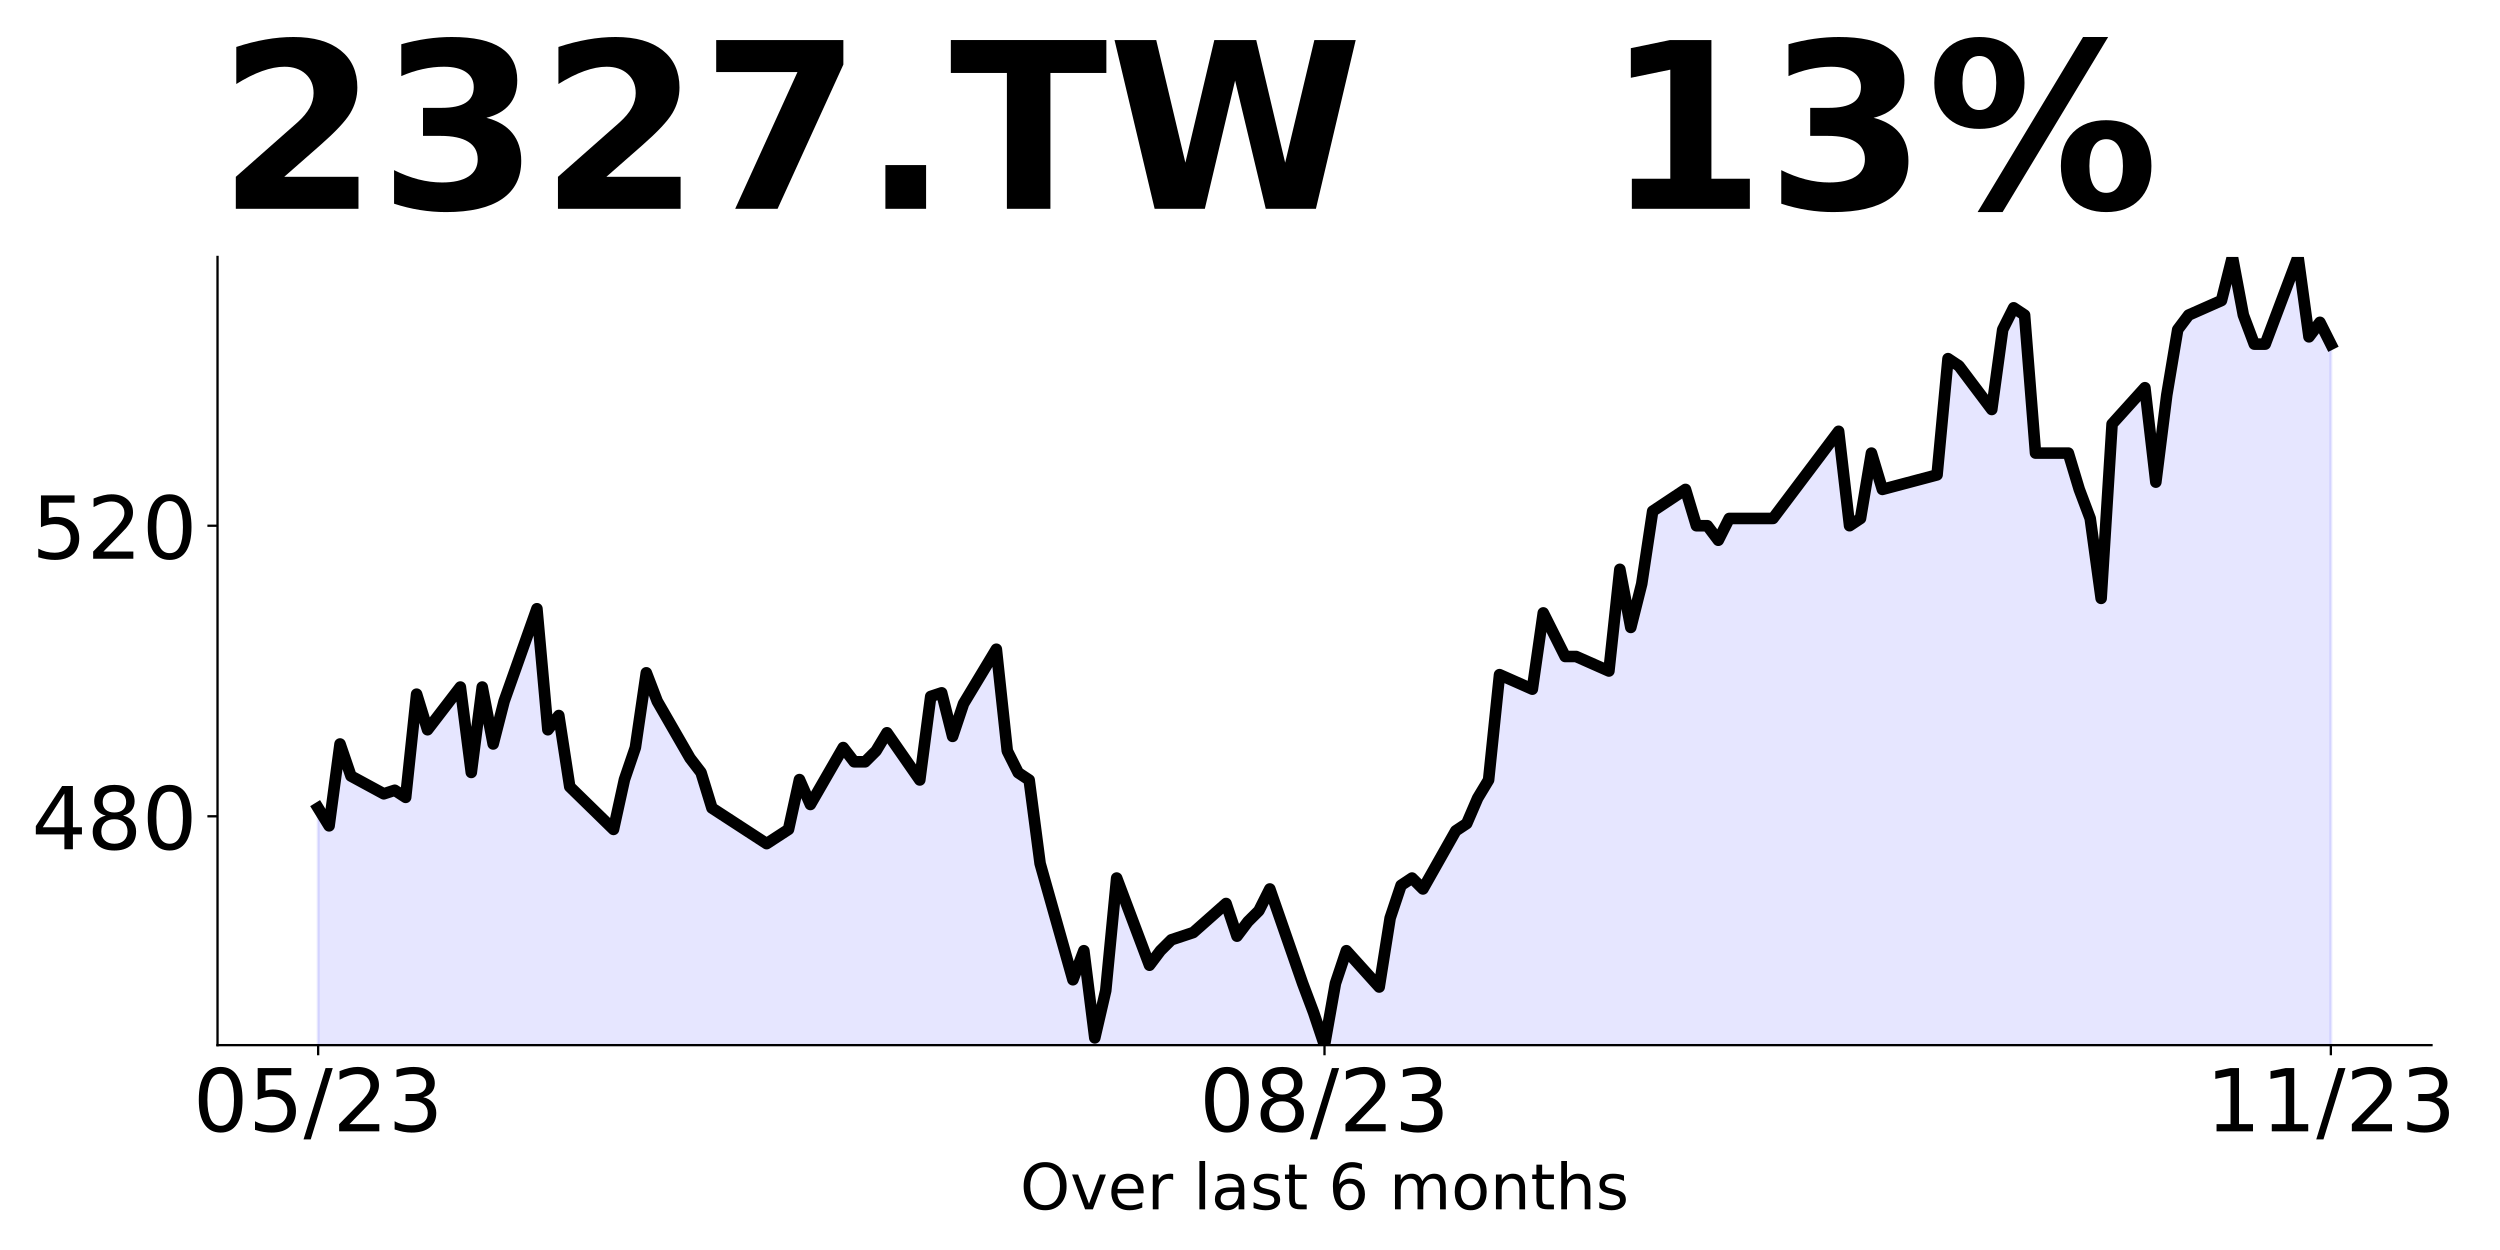
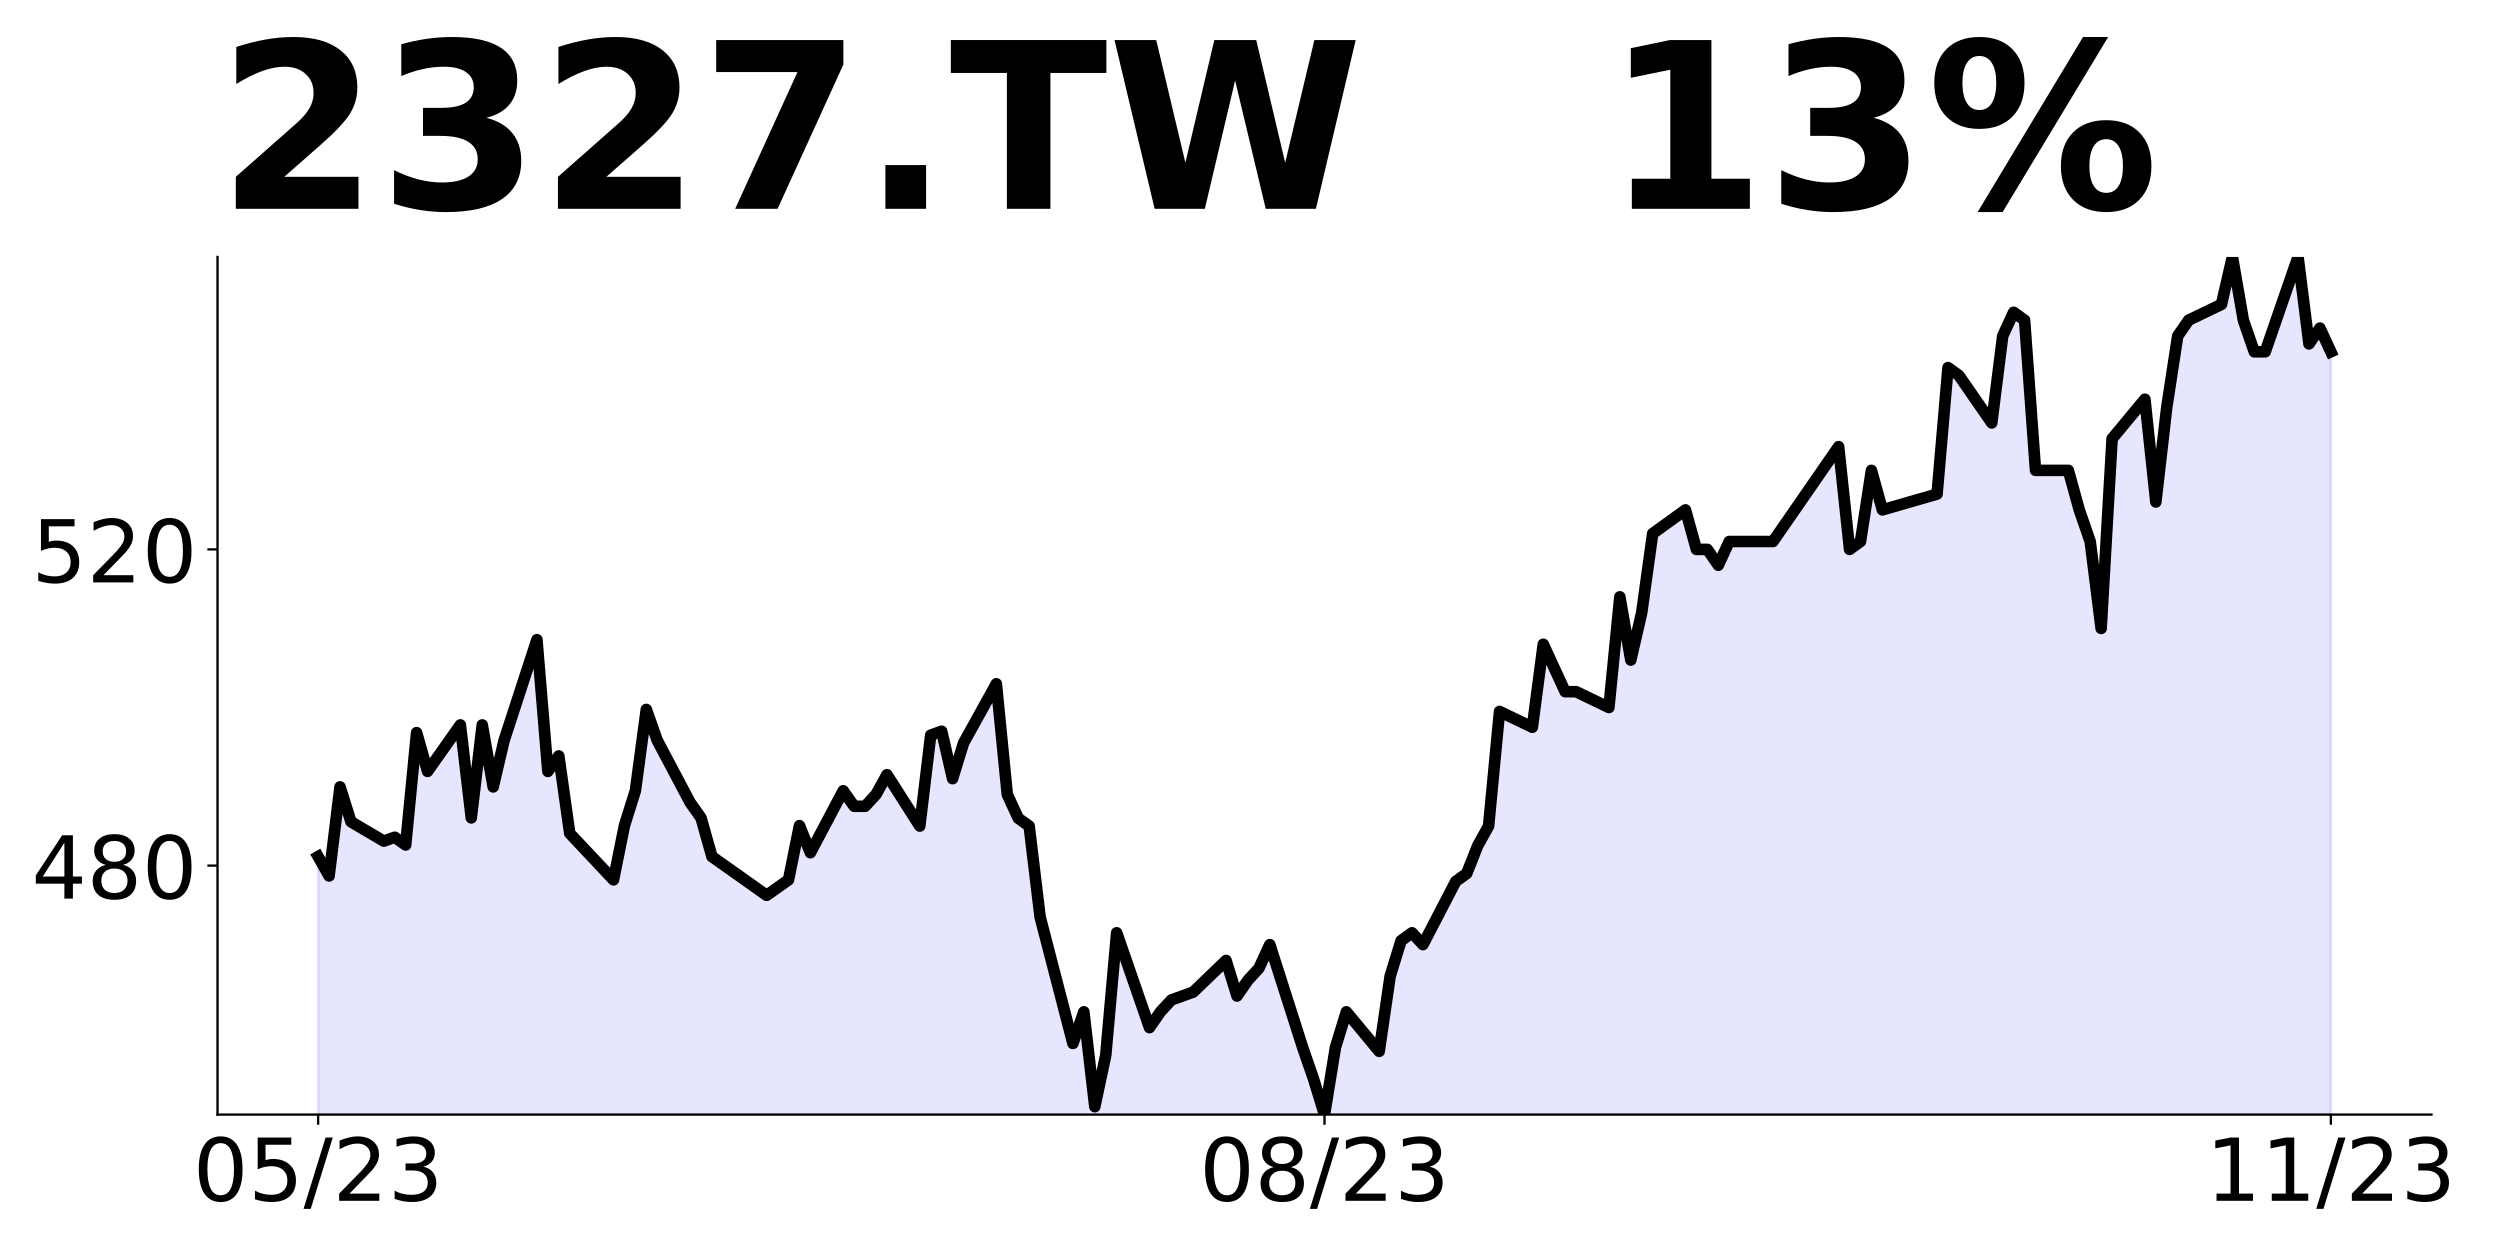
<svg xmlns="http://www.w3.org/2000/svg" xmlns:xlink="http://www.w3.org/1999/xlink" height="432pt" version="1.1" viewBox="0 0 864 432" width="864pt">
  <defs>
    <style type="text/css">
*{stroke-linecap:butt;stroke-linejoin:round;}
  </style>
  </defs>
  <g id="figure_1">
    <g id="patch_1">
      <path d="M 0 432  L 864 432  L 864 0  L 0 0  z " style="fill:none;" />
    </g>
    <g id="axes_1">
      <g id="patch_2">
-         <path d="M 75.175 361.2  L 840.324 361.2  L 840.324 88.8  L 75.175 88.8  z " style="fill:none;" />
+         <path d="M 75.175 385.2  L 840.324 385.2  L 840.324 88.8  L 75.175 88.8  z " style="fill:none;" />
      </g>
      <g id="PolyCollection_1">
-         <path clip-path="url(#p863a252e63)" d="M 109.954 1487.204  L 109.954 279.262  L 113.735 285.413  L 117.515 257.121  L 121.296 268.192  L 132.637 274.342  L 136.417 273.112  L 140.198 275.572  L 143.978 239.9  L 147.758 252.2  L 159.099 237.439  L 162.88 266.961  L 166.66 237.439  L 170.441 257.121  L 174.221 242.36  L 185.562 210.378  L 189.342 252.2  L 193.123 247.28  L 196.903 271.882  L 200.684 275.572  L 212.025 286.643  L 215.805 269.422  L 219.586 258.351  L 223.366 232.519  L 227.146 242.36  L 238.487 262.041  L 242.268 266.961  L 246.048 279.262  L 264.95 291.563  L 268.73 289.103  L 272.511 286.643  L 276.291 269.422  L 280.072 278.032  L 291.413 258.351  L 295.193 263.271  L 298.973 263.287  L 302.754 259.521  L 306.534 253.244  L 317.875 269.563  L 321.656 240.691  L 325.436 239.436  L 329.217 254.5  L 332.997 243.202  L 344.338 224.372  L 348.118 259.521  L 351.899 267.053  L 355.679 269.563  L 359.46 298.435  L 370.801 338.605  L 374.581 328.562  L 378.361 358.689  L 382.142 342.371  L 385.922 303.456  L 397.263 333.583  L 401.044 328.562  L 404.824 324.796  L 412.385 322.286  L 423.726 312.243  L 427.506 323.541  L 431.287 318.52  L 435.067 314.754  L 438.848 307.222  L 450.189 339.86  L 453.969 349.902  L 457.749 361.2  L 461.53 339.86  L 465.31 328.562  L 476.651 341.115  L 480.432 317.265  L 484.212 305.967  L 487.992 303.456  L 491.773 307.222  L 503.114 287.137  L 506.894 284.627  L 510.675 275.84  L 514.455 269.563  L 518.236 233.159  L 529.577 238.181  L 533.357 211.819  L 537.137 219.351  L 540.918 226.883  L 544.698 226.883  L 556.039 231.904  L 559.82 196.756  L 563.6 216.841  L 567.38 201.777  L 571.161 176.671  L 582.502 169.139  L 586.282 181.692  L 590.063 181.692  L 593.843 186.713  L 597.623 179.182  L 608.965 179.182  L 612.745 179.182  L 616.525 174.16  L 620.306 169.139  L 635.427 149.054  L 639.208 181.692  L 642.988 179.182  L 646.768 156.586  L 650.549 169.139  L 669.451 164.118  L 673.231 123.948  L 677.011 126.459  L 688.353 141.523  L 692.133 113.906  L 695.913 106.374  L 699.694 108.885  L 703.474 156.586  L 714.815 156.586  L 718.596 169.139  L 722.376 179.182  L 726.156 206.798  L 729.937 146.544  L 741.278 133.991  L 745.058 166.629  L 748.839 136.501  L 752.619 113.906  L 756.399 108.885  L 767.741 103.864  L 771.521 88.8  L 775.301 108.885  L 779.082 118.927  L 782.862 118.927  L 794.203 88.8  L 797.984 116.417  L 801.764 111.395  L 805.544 118.927  L 805.544 1487.204  L 805.544 1487.204  L 801.764 1487.204  L 797.984 1487.204  L 794.203 1487.204  L 782.862 1487.204  L 779.082 1487.204  L 775.301 1487.204  L 771.521 1487.204  L 767.741 1487.204  L 756.399 1487.204  L 752.619 1487.204  L 748.839 1487.204  L 745.058 1487.204  L 741.278 1487.204  L 729.937 1487.204  L 726.156 1487.204  L 722.376 1487.204  L 718.596 1487.204  L 714.815 1487.204  L 703.474 1487.204  L 699.694 1487.204  L 695.913 1487.204  L 692.133 1487.204  L 688.353 1487.204  L 677.011 1487.204  L 673.231 1487.204  L 669.451 1487.204  L 650.549 1487.204  L 646.768 1487.204  L 642.988 1487.204  L 639.208 1487.204  L 635.427 1487.204  L 620.306 1487.204  L 616.525 1487.204  L 612.745 1487.204  L 608.965 1487.204  L 597.623 1487.204  L 593.843 1487.204  L 590.063 1487.204  L 586.282 1487.204  L 582.502 1487.204  L 571.161 1487.204  L 567.38 1487.204  L 563.6 1487.204  L 559.82 1487.204  L 556.039 1487.204  L 544.698 1487.204  L 540.918 1487.204  L 537.137 1487.204  L 533.357 1487.204  L 529.577 1487.204  L 518.236 1487.204  L 514.455 1487.204  L 510.675 1487.204  L 506.894 1487.204  L 503.114 1487.204  L 491.773 1487.204  L 487.992 1487.204  L 484.212 1487.204  L 480.432 1487.204  L 476.651 1487.204  L 465.31 1487.204  L 461.53 1487.204  L 457.749 1487.204  L 453.969 1487.204  L 450.189 1487.204  L 438.848 1487.204  L 435.067 1487.204  L 431.287 1487.204  L 427.506 1487.204  L 423.726 1487.204  L 412.385 1487.204  L 404.824 1487.204  L 401.044 1487.204  L 397.263 1487.204  L 385.922 1487.204  L 382.142 1487.204  L 378.361 1487.204  L 374.581 1487.204  L 370.801 1487.204  L 359.46 1487.204  L 355.679 1487.204  L 351.899 1487.204  L 348.118 1487.204  L 344.338 1487.204  L 332.997 1487.204  L 329.217 1487.204  L 325.436 1487.204  L 321.656 1487.204  L 317.875 1487.204  L 306.534 1487.204  L 302.754 1487.204  L 298.973 1487.204  L 295.193 1487.204  L 291.413 1487.204  L 280.072 1487.204  L 276.291 1487.204  L 272.511 1487.204  L 268.73 1487.204  L 264.95 1487.204  L 246.048 1487.204  L 242.268 1487.204  L 238.487 1487.204  L 227.146 1487.204  L 223.366 1487.204  L 219.586 1487.204  L 215.805 1487.204  L 212.025 1487.204  L 200.684 1487.204  L 196.903 1487.204  L 193.123 1487.204  L 189.342 1487.204  L 185.562 1487.204  L 174.221 1487.204  L 170.441 1487.204  L 166.66 1487.204  L 162.88 1487.204  L 159.099 1487.204  L 147.758 1487.204  L 143.978 1487.204  L 140.198 1487.204  L 136.417 1487.204  L 132.637 1487.204  L 121.296 1487.204  L 117.515 1487.204  L 113.735 1487.204  L 109.954 1487.204  z " style="fill:#0000ff;fill-opacity:0.1;stroke:#0000ff;stroke-opacity:0.1;" />
+         <path clip-path="url(#pbcc84e86e8)" d="M 109.954 1610.411  L 109.954 296.043  L 113.735 302.735  L 117.515 271.951  L 121.296 283.997  L 132.637 290.689  L 136.417 289.351  L 140.198 292.028  L 143.978 253.212  L 147.758 266.597  L 159.099 250.535  L 162.88 282.658  L 166.66 250.535  L 170.441 271.951  L 174.221 255.889  L 185.562 221.089  L 189.342 266.597  L 193.123 261.243  L 196.903 288.012  L 200.684 292.028  L 212.025 304.074  L 215.805 285.335  L 219.586 273.289  L 223.366 245.182  L 227.146 255.889  L 238.487 277.305  L 242.268 282.658  L 246.048 296.043  L 264.95 309.428  L 268.73 306.751  L 272.511 304.074  L 276.291 285.335  L 280.072 294.705  L 291.413 273.289  L 295.193 278.643  L 298.973 278.66  L 302.754 274.562  L 306.534 267.733  L 317.875 285.489  L 321.656 254.074  L 325.436 252.708  L 329.217 269.099  L 332.997 256.806  L 344.338 236.317  L 348.118 274.562  L 351.899 282.758  L 355.679 285.489  L 359.46 316.905  L 370.801 360.614  L 374.581 349.687  L 378.361 382.468  L 382.142 364.712  L 385.922 322.369  L 397.263 355.15  L 401.044 349.687  L 404.824 345.589  L 412.385 342.857  L 423.726 331.93  L 427.506 344.223  L 431.287 338.759  L 435.067 334.662  L 438.848 326.466  L 450.189 361.98  L 453.969 372.907  L 457.749 385.2  L 461.53 361.98  L 465.31 349.687  L 476.651 363.346  L 480.432 337.394  L 484.212 325.1  L 487.992 322.369  L 491.773 326.466  L 503.114 304.612  L 506.894 301.88  L 510.675 292.319  L 514.455 285.489  L 518.236 245.878  L 529.577 251.342  L 533.357 222.658  L 537.137 230.853  L 540.918 239.049  L 544.698 239.049  L 556.039 244.512  L 559.82 206.267  L 563.6 228.122  L 567.38 211.731  L 571.161 184.413  L 582.502 176.218  L 586.282 189.876  L 590.063 189.876  L 593.843 195.34  L 597.623 187.145  L 608.965 187.145  L 612.745 187.145  L 616.525 181.681  L 620.306 176.218  L 635.427 154.363  L 639.208 189.876  L 642.988 187.145  L 646.768 162.559  L 650.549 176.218  L 669.451 170.754  L 673.231 127.045  L 677.011 129.777  L 688.353 146.168  L 692.133 116.118  L 695.913 107.923  L 699.694 110.654  L 703.474 162.559  L 714.815 162.559  L 718.596 176.218  L 722.376 187.145  L 726.156 217.194  L 729.937 151.631  L 741.278 137.972  L 745.058 173.486  L 748.839 140.704  L 752.619 116.118  L 756.399 110.654  L 767.741 105.191  L 771.521 88.8  L 775.301 110.654  L 779.082 121.582  L 782.862 121.582  L 794.203 88.8  L 797.984 118.85  L 801.764 113.386  L 805.544 121.582  L 805.544 1610.411  L 805.544 1610.411  L 801.764 1610.411  L 797.984 1610.411  L 794.203 1610.411  L 782.862 1610.411  L 779.082 1610.411  L 775.301 1610.411  L 771.521 1610.411  L 767.741 1610.411  L 756.399 1610.411  L 752.619 1610.411  L 748.839 1610.411  L 745.058 1610.411  L 741.278 1610.411  L 729.937 1610.411  L 726.156 1610.411  L 722.376 1610.411  L 718.596 1610.411  L 714.815 1610.411  L 703.474 1610.411  L 699.694 1610.411  L 695.913 1610.411  L 692.133 1610.411  L 688.353 1610.411  L 677.011 1610.411  L 673.231 1610.411  L 669.451 1610.411  L 650.549 1610.411  L 646.768 1610.411  L 642.988 1610.411  L 639.208 1610.411  L 635.427 1610.411  L 620.306 1610.411  L 616.525 1610.411  L 612.745 1610.411  L 608.965 1610.411  L 597.623 1610.411  L 593.843 1610.411  L 590.063 1610.411  L 586.282 1610.411  L 582.502 1610.411  L 571.161 1610.411  L 567.38 1610.411  L 563.6 1610.411  L 559.82 1610.411  L 556.039 1610.411  L 544.698 1610.411  L 540.918 1610.411  L 537.137 1610.411  L 533.357 1610.411  L 529.577 1610.411  L 518.236 1610.411  L 514.455 1610.411  L 510.675 1610.411  L 506.894 1610.411  L 503.114 1610.411  L 491.773 1610.411  L 487.992 1610.411  L 484.212 1610.411  L 480.432 1610.411  L 476.651 1610.411  L 465.31 1610.411  L 461.53 1610.411  L 457.749 1610.411  L 453.969 1610.411  L 450.189 1610.411  L 438.848 1610.411  L 435.067 1610.411  L 431.287 1610.411  L 427.506 1610.411  L 423.726 1610.411  L 412.385 1610.411  L 404.824 1610.411  L 401.044 1610.411  L 397.263 1610.411  L 385.922 1610.411  L 382.142 1610.411  L 378.361 1610.411  L 374.581 1610.411  L 370.801 1610.411  L 359.46 1610.411  L 355.679 1610.411  L 351.899 1610.411  L 348.118 1610.411  L 344.338 1610.411  L 332.997 1610.411  L 329.217 1610.411  L 325.436 1610.411  L 321.656 1610.411  L 317.875 1610.411  L 306.534 1610.411  L 302.754 1610.411  L 298.973 1610.411  L 295.193 1610.411  L 291.413 1610.411  L 280.072 1610.411  L 276.291 1610.411  L 272.511 1610.411  L 268.73 1610.411  L 264.95 1610.411  L 246.048 1610.411  L 242.268 1610.411  L 238.487 1610.411  L 227.146 1610.411  L 223.366 1610.411  L 219.586 1610.411  L 215.805 1610.411  L 212.025 1610.411  L 200.684 1610.411  L 196.903 1610.411  L 193.123 1610.411  L 189.342 1610.411  L 185.562 1610.411  L 174.221 1610.411  L 170.441 1610.411  L 166.66 1610.411  L 162.88 1610.411  L 159.099 1610.411  L 147.758 1610.411  L 143.978 1610.411  L 140.198 1610.411  L 136.417 1610.411  L 132.637 1610.411  L 121.296 1610.411  L 117.515 1610.411  L 113.735 1610.411  L 109.954 1610.411  z " style="fill:#0000ff;fill-opacity:0.1;stroke:#0000ff;stroke-opacity:0.1;" />
      </g>
      <g id="matplotlib.axis_1">
        <g id="xtick_1">
          <g id="line2d_1">
            <defs>
-               <path d="M 0 0  L 0 3.5  " id="m9bcdc6ea97" style="stroke:#000000;stroke-width:0.8;" />
+               <path d="M 0 0  L 0 3.5  " id="m707fbdddba" style="stroke:#000000;stroke-width:0.8;" />
            </defs>
            <g>
-               <use style="stroke:#000000;stroke-width:0.8;" x="109.954" xlink:href="#m9bcdc6ea97" y="361.2" />
+               <use style="stroke:#000000;stroke-width:0.8;" x="109.954" xlink:href="#m707fbdddba" y="385.2" />
            </g>
          </g>
          <g id="text_1">
            <defs>
              <path d="M 31.781 66.406  Q 24.172 66.406 20.328 58.906  Q 16.5 51.422 16.5 36.375  Q 16.5 21.391 20.328 13.891  Q 24.172 6.391 31.781 6.391  Q 39.453 6.391 43.281 13.891  Q 47.125 21.391 47.125 36.375  Q 47.125 51.422 43.281 58.906  Q 39.453 66.406 31.781 66.406  z M 31.781 74.219  Q 44.047 74.219 50.516 64.516  Q 56.984 54.828 56.984 36.375  Q 56.984 17.969 50.516 8.266  Q 44.047 -1.422 31.781 -1.422  Q 19.531 -1.422 13.062 8.266  Q 6.594 17.969 6.594 36.375  Q 6.594 54.828 13.062 64.516  Q 19.531 74.219 31.781 74.219  z " id="DejaVuSans-48" />
              <path d="M 10.797 72.906  L 49.516 72.906  L 49.516 64.594  L 19.828 64.594  L 19.828 46.734  Q 21.969 47.469 24.109 47.828  Q 26.266 48.188 28.422 48.188  Q 40.625 48.188 47.75 41.5  Q 54.891 34.812 54.891 23.391  Q 54.891 11.625 47.562 5.094  Q 40.234 -1.422 26.906 -1.422  Q 22.312 -1.422 17.547 -0.641  Q 12.797 0.141 7.719 1.703  L 7.719 11.625  Q 12.109 9.234 16.797 8.062  Q 21.484 6.891 26.703 6.891  Q 35.156 6.891 40.078 11.328  Q 45.016 15.766 45.016 23.391  Q 45.016 31 40.078 35.438  Q 35.156 39.891 26.703 39.891  Q 22.75 39.891 18.812 39.016  Q 14.891 38.141 10.797 36.281  z " id="DejaVuSans-53" />
              <path d="M 25.391 72.906  L 33.688 72.906  L 8.297 -9.281  L 0 -9.281  z " id="DejaVuSans-47" />
              <path d="M 19.188 8.297  L 53.609 8.297  L 53.609 0  L 7.328 0  L 7.328 8.297  Q 12.938 14.109 22.625 23.891  Q 32.328 33.688 34.812 36.531  Q 39.547 41.844 41.422 45.531  Q 43.312 49.219 43.312 52.781  Q 43.312 58.594 39.234 62.25  Q 35.156 65.922 28.609 65.922  Q 23.969 65.922 18.812 64.312  Q 13.672 62.703 7.812 59.422  L 7.812 69.391  Q 13.766 71.781 18.938 73  Q 24.125 74.219 28.422 74.219  Q 39.75 74.219 46.484 68.547  Q 53.219 62.891 53.219 53.422  Q 53.219 48.922 51.531 44.891  Q 49.859 40.875 45.406 35.406  Q 44.188 33.984 37.641 27.219  Q 31.109 20.453 19.188 8.297  z " id="DejaVuSans-50" />
              <path d="M 40.578 39.312  Q 47.656 37.797 51.625 33  Q 55.609 28.219 55.609 21.188  Q 55.609 10.406 48.188 4.484  Q 40.766 -1.422 27.094 -1.422  Q 22.516 -1.422 17.656 -0.516  Q 12.797 0.391 7.625 2.203  L 7.625 11.719  Q 11.719 9.328 16.594 8.109  Q 21.484 6.891 26.812 6.891  Q 36.078 6.891 40.938 10.547  Q 45.797 14.203 45.797 21.188  Q 45.797 27.641 41.281 31.266  Q 36.766 34.906 28.719 34.906  L 20.219 34.906  L 20.219 43.016  L 29.109 43.016  Q 36.375 43.016 40.234 45.922  Q 44.094 48.828 44.094 54.297  Q 44.094 59.906 40.109 62.906  Q 36.141 65.922 28.719 65.922  Q 24.656 65.922 20.016 65.031  Q 15.375 64.156 9.812 62.312  L 9.812 71.094  Q 15.438 72.656 20.344 73.438  Q 25.25 74.219 29.594 74.219  Q 40.828 74.219 47.359 69.109  Q 53.906 64.016 53.906 55.328  Q 53.906 49.266 50.438 45.094  Q 46.969 40.922 40.578 39.312  z " id="DejaVuSans-51" />
            </defs>
-             <g transform="translate(66.72637 390.9953)scale(0.3 -0.3)">
+             <g transform="translate(66.72637 414.9953)scale(0.3 -0.3)">
              <use xlink:href="#DejaVuSans-48" />
              <use x="63.623" xlink:href="#DejaVuSans-53" />
              <use x="127.246" xlink:href="#DejaVuSans-47" />
              <use x="160.938" xlink:href="#DejaVuSans-50" />
              <use x="224.561" xlink:href="#DejaVuSans-51" />
            </g>
          </g>
        </g>
        <g id="xtick_2">
          <g id="line2d_2">
            <g>
-               <use style="stroke:#000000;stroke-width:0.8;" x="457.749" xlink:href="#m9bcdc6ea97" y="361.2" />
+               <use style="stroke:#000000;stroke-width:0.8;" x="457.749" xlink:href="#m707fbdddba" y="385.2" />
            </g>
          </g>
          <g id="text_2">
            <defs>
              <path d="M 31.781 34.625  Q 24.75 34.625 20.719 30.859  Q 16.703 27.094 16.703 20.516  Q 16.703 13.922 20.719 10.156  Q 24.75 6.391 31.781 6.391  Q 38.812 6.391 42.859 10.172  Q 46.922 13.969 46.922 20.516  Q 46.922 27.094 42.891 30.859  Q 38.875 34.625 31.781 34.625  z M 21.922 38.812  Q 15.578 40.375 12.031 44.719  Q 8.5 49.078 8.5 55.328  Q 8.5 64.062 14.719 69.141  Q 20.953 74.219 31.781 74.219  Q 42.672 74.219 48.875 69.141  Q 55.078 64.062 55.078 55.328  Q 55.078 49.078 51.531 44.719  Q 48 40.375 41.703 38.812  Q 48.828 37.156 52.797 32.312  Q 56.781 27.484 56.781 20.516  Q 56.781 9.906 50.312 4.234  Q 43.844 -1.422 31.781 -1.422  Q 19.734 -1.422 13.25 4.234  Q 6.781 9.906 6.781 20.516  Q 6.781 27.484 10.781 32.312  Q 14.797 37.156 21.922 38.812  z M 18.312 54.391  Q 18.312 48.734 21.844 45.562  Q 25.391 42.391 31.781 42.391  Q 38.141 42.391 41.719 45.562  Q 45.312 48.734 45.312 54.391  Q 45.312 60.062 41.719 63.234  Q 38.141 66.406 31.781 66.406  Q 25.391 66.406 21.844 63.234  Q 18.312 60.062 18.312 54.391  z " id="DejaVuSans-56" />
            </defs>
-             <g transform="translate(414.5213 390.9953)scale(0.3 -0.3)">
+             <g transform="translate(414.5213 414.9953)scale(0.3 -0.3)">
              <use xlink:href="#DejaVuSans-48" />
              <use x="63.623" xlink:href="#DejaVuSans-56" />
              <use x="127.246" xlink:href="#DejaVuSans-47" />
              <use x="160.938" xlink:href="#DejaVuSans-50" />
              <use x="224.561" xlink:href="#DejaVuSans-51" />
            </g>
          </g>
        </g>
        <g id="xtick_3">
          <g id="line2d_3">
            <g>
-               <use style="stroke:#000000;stroke-width:0.8;" x="805.544" xlink:href="#m9bcdc6ea97" y="361.2" />
+               <use style="stroke:#000000;stroke-width:0.8;" x="805.544" xlink:href="#m707fbdddba" y="385.2" />
            </g>
          </g>
          <g id="text_3">
            <defs>
              <path d="M 12.406 8.297  L 28.516 8.297  L 28.516 63.922  L 10.984 60.406  L 10.984 69.391  L 28.422 72.906  L 38.281 72.906  L 38.281 8.297  L 54.391 8.297  L 54.391 0  L 12.406 0  z " id="DejaVuSans-49" />
            </defs>
-             <g transform="translate(762.3162 390.9953)scale(0.3 -0.3)">
+             <g transform="translate(762.3162 414.9953)scale(0.3 -0.3)">
              <use xlink:href="#DejaVuSans-49" />
              <use x="63.623" xlink:href="#DejaVuSans-49" />
              <use x="127.246" xlink:href="#DejaVuSans-47" />
              <use x="160.938" xlink:href="#DejaVuSans-50" />
              <use x="224.561" xlink:href="#DejaVuSans-51" />
            </g>
          </g>
        </g>
-         <g id="text_4">
-           <defs>
-             <path d="M 39.406 66.219  Q 28.656 66.219 22.328 58.203  Q 16.016 50.203 16.016 36.375  Q 16.016 22.609 22.328 14.594  Q 28.656 6.594 39.406 6.594  Q 50.141 6.594 56.422 14.594  Q 62.703 22.609 62.703 36.375  Q 62.703 50.203 56.422 58.203  Q 50.141 66.219 39.406 66.219  z M 39.406 74.219  Q 54.734 74.219 63.906 63.938  Q 73.094 53.656 73.094 36.375  Q 73.094 19.141 63.906 8.859  Q 54.734 -1.422 39.406 -1.422  Q 24.031 -1.422 14.812 8.828  Q 5.609 19.094 5.609 36.375  Q 5.609 53.656 14.812 63.938  Q 24.031 74.219 39.406 74.219  z " id="DejaVuSans-79" />
-             <path d="M 2.984 54.688  L 12.5 54.688  L 29.594 8.797  L 46.688 54.688  L 56.203 54.688  L 35.688 0  L 23.484 0  z " id="DejaVuSans-118" />
-             <path d="M 56.203 29.594  L 56.203 25.203  L 14.891 25.203  Q 15.484 15.922 20.484 11.062  Q 25.484 6.203 34.422 6.203  Q 39.594 6.203 44.453 7.469  Q 49.312 8.734 54.109 11.281  L 54.109 2.781  Q 49.266 0.734 44.188 -0.344  Q 39.109 -1.422 33.891 -1.422  Q 20.797 -1.422 13.156 6.188  Q 5.516 13.812 5.516 26.812  Q 5.516 40.234 12.766 48.109  Q 20.016 56 32.328 56  Q 43.359 56 49.781 48.891  Q 56.203 41.797 56.203 29.594  z M 47.219 32.234  Q 47.125 39.594 43.094 43.984  Q 39.062 48.391 32.422 48.391  Q 24.906 48.391 20.391 44.141  Q 15.875 39.891 15.188 32.172  z " id="DejaVuSans-101" />
-             <path d="M 41.109 46.297  Q 39.594 47.172 37.812 47.578  Q 36.031 48 33.891 48  Q 26.266 48 22.188 43.047  Q 18.109 38.094 18.109 28.812  L 18.109 0  L 9.078 0  L 9.078 54.688  L 18.109 54.688  L 18.109 46.188  Q 20.953 51.172 25.484 53.578  Q 30.031 56 36.531 56  Q 37.453 56 38.578 55.875  Q 39.703 55.766 41.062 55.516  z " id="DejaVuSans-114" />
-             <path id="DejaVuSans-32" />
-             <path d="M 9.422 75.984  L 18.406 75.984  L 18.406 0  L 9.422 0  z " id="DejaVuSans-108" />
-             <path d="M 34.281 27.484  Q 23.391 27.484 19.188 25  Q 14.984 22.516 14.984 16.5  Q 14.984 11.719 18.141 8.906  Q 21.297 6.109 26.703 6.109  Q 34.188 6.109 38.703 11.406  Q 43.219 16.703 43.219 25.484  L 43.219 27.484  z M 52.203 31.203  L 52.203 0  L 43.219 0  L 43.219 8.297  Q 40.141 3.328 35.547 0.953  Q 30.953 -1.422 24.312 -1.422  Q 15.922 -1.422 10.953 3.297  Q 6 8.016 6 15.922  Q 6 25.141 12.172 29.828  Q 18.359 34.516 30.609 34.516  L 43.219 34.516  L 43.219 35.406  Q 43.219 41.609 39.141 45  Q 35.062 48.391 27.688 48.391  Q 23 48.391 18.547 47.266  Q 14.109 46.141 10.016 43.891  L 10.016 52.203  Q 14.938 54.109 19.578 55.047  Q 24.219 56 28.609 56  Q 40.484 56 46.344 49.844  Q 52.203 43.703 52.203 31.203  z " id="DejaVuSans-97" />
-             <path d="M 44.281 53.078  L 44.281 44.578  Q 40.484 46.531 36.375 47.5  Q 32.281 48.484 27.875 48.484  Q 21.188 48.484 17.844 46.438  Q 14.5 44.391 14.5 40.281  Q 14.5 37.156 16.891 35.375  Q 19.281 33.594 26.516 31.984  L 29.594 31.297  Q 39.156 29.25 43.188 25.516  Q 47.219 21.781 47.219 15.094  Q 47.219 7.469 41.188 3.016  Q 35.156 -1.422 24.609 -1.422  Q 20.219 -1.422 15.453 -0.562  Q 10.688 0.297 5.422 2  L 5.422 11.281  Q 10.406 8.688 15.234 7.391  Q 20.062 6.109 24.812 6.109  Q 31.156 6.109 34.562 8.281  Q 37.984 10.453 37.984 14.406  Q 37.984 18.062 35.516 20.016  Q 33.062 21.969 24.703 23.781  L 21.578 24.516  Q 13.234 26.266 9.516 29.906  Q 5.812 33.547 5.812 39.891  Q 5.812 47.609 11.281 51.797  Q 16.75 56 26.812 56  Q 31.781 56 36.172 55.266  Q 40.578 54.547 44.281 53.078  z " id="DejaVuSans-115" />
-             <path d="M 18.312 70.219  L 18.312 54.688  L 36.812 54.688  L 36.812 47.703  L 18.312 47.703  L 18.312 18.016  Q 18.312 11.328 20.141 9.422  Q 21.969 7.516 27.594 7.516  L 36.812 7.516  L 36.812 0  L 27.594 0  Q 17.188 0 13.234 3.875  Q 9.281 7.766 9.281 18.016  L 9.281 47.703  L 2.688 47.703  L 2.688 54.688  L 9.281 54.688  L 9.281 70.219  z " id="DejaVuSans-116" />
-             <path d="M 33.016 40.375  Q 26.375 40.375 22.484 35.828  Q 18.609 31.297 18.609 23.391  Q 18.609 15.531 22.484 10.953  Q 26.375 6.391 33.016 6.391  Q 39.656 6.391 43.531 10.953  Q 47.406 15.531 47.406 23.391  Q 47.406 31.297 43.531 35.828  Q 39.656 40.375 33.016 40.375  z M 52.594 71.297  L 52.594 62.312  Q 48.875 64.062 45.094 64.984  Q 41.312 65.922 37.594 65.922  Q 27.828 65.922 22.672 59.328  Q 17.531 52.734 16.797 39.406  Q 19.672 43.656 24.016 45.922  Q 28.375 48.188 33.594 48.188  Q 44.578 48.188 50.953 41.516  Q 57.328 34.859 57.328 23.391  Q 57.328 12.156 50.688 5.359  Q 44.047 -1.422 33.016 -1.422  Q 20.359 -1.422 13.672 8.266  Q 6.984 17.969 6.984 36.375  Q 6.984 53.656 15.188 63.938  Q 23.391 74.219 37.203 74.219  Q 40.922 74.219 44.703 73.484  Q 48.484 72.75 52.594 71.297  z " id="DejaVuSans-54" />
-             <path d="M 52 44.188  Q 55.375 50.25 60.062 53.125  Q 64.75 56 71.094 56  Q 79.641 56 84.281 50.016  Q 88.922 44.047 88.922 33.016  L 88.922 0  L 79.891 0  L 79.891 32.719  Q 79.891 40.578 77.094 44.375  Q 74.312 48.188 68.609 48.188  Q 61.625 48.188 57.562 43.547  Q 53.516 38.922 53.516 30.906  L 53.516 0  L 44.484 0  L 44.484 32.719  Q 44.484 40.625 41.703 44.406  Q 38.922 48.188 33.109 48.188  Q 26.219 48.188 22.156 43.531  Q 18.109 38.875 18.109 30.906  L 18.109 0  L 9.078 0  L 9.078 54.688  L 18.109 54.688  L 18.109 46.188  Q 21.188 51.219 25.484 53.609  Q 29.781 56 35.688 56  Q 41.656 56 45.828 52.969  Q 50 49.953 52 44.188  z " id="DejaVuSans-109" />
-             <path d="M 30.609 48.391  Q 23.391 48.391 19.188 42.75  Q 14.984 37.109 14.984 27.297  Q 14.984 17.484 19.156 11.844  Q 23.344 6.203 30.609 6.203  Q 37.797 6.203 41.984 11.859  Q 46.188 17.531 46.188 27.297  Q 46.188 37.016 41.984 42.703  Q 37.797 48.391 30.609 48.391  z M 30.609 56  Q 42.328 56 49.016 48.375  Q 55.719 40.766 55.719 27.297  Q 55.719 13.875 49.016 6.219  Q 42.328 -1.422 30.609 -1.422  Q 18.844 -1.422 12.172 6.219  Q 5.516 13.875 5.516 27.297  Q 5.516 40.766 12.172 48.375  Q 18.844 56 30.609 56  z " id="DejaVuSans-111" />
-             <path d="M 54.891 33.016  L 54.891 0  L 45.906 0  L 45.906 32.719  Q 45.906 40.484 42.875 44.328  Q 39.844 48.188 33.797 48.188  Q 26.516 48.188 22.312 43.547  Q 18.109 38.922 18.109 30.906  L 18.109 0  L 9.078 0  L 9.078 54.688  L 18.109 54.688  L 18.109 46.188  Q 21.344 51.125 25.703 53.562  Q 30.078 56 35.797 56  Q 45.219 56 50.047 50.172  Q 54.891 44.344 54.891 33.016  z " id="DejaVuSans-110" />
-             <path d="M 54.891 33.016  L 54.891 0  L 45.906 0  L 45.906 32.719  Q 45.906 40.484 42.875 44.328  Q 39.844 48.188 33.797 48.188  Q 26.516 48.188 22.312 43.547  Q 18.109 38.922 18.109 30.906  L 18.109 0  L 9.078 0  L 9.078 75.984  L 18.109 75.984  L 18.109 46.188  Q 21.344 51.125 25.703 53.562  Q 30.078 56 35.797 56  Q 45.219 56 50.047 50.172  Q 54.891 44.344 54.891 33.016  z " id="DejaVuSans-104" />
-           </defs>
-           <g transform="translate(352.5327 417.9509)scale(0.22 -0.22)">
-             <use xlink:href="#DejaVuSans-79" />
-             <use x="78.711" xlink:href="#DejaVuSans-118" />
-             <use x="137.891" xlink:href="#DejaVuSans-101" />
-             <use x="199.414" xlink:href="#DejaVuSans-114" />
-             <use x="240.527" xlink:href="#DejaVuSans-32" />
-             <use x="272.314" xlink:href="#DejaVuSans-108" />
-             <use x="300.098" xlink:href="#DejaVuSans-97" />
-             <use x="361.377" xlink:href="#DejaVuSans-115" />
-             <use x="413.477" xlink:href="#DejaVuSans-116" />
-             <use x="452.686" xlink:href="#DejaVuSans-32" />
-             <use x="484.473" xlink:href="#DejaVuSans-54" />
-             <use x="548.096" xlink:href="#DejaVuSans-32" />
-             <use x="579.883" xlink:href="#DejaVuSans-109" />
-             <use x="677.295" xlink:href="#DejaVuSans-111" />
-             <use x="738.477" xlink:href="#DejaVuSans-110" />
-             <use x="801.855" xlink:href="#DejaVuSans-116" />
-             <use x="841.064" xlink:href="#DejaVuSans-104" />
-             <use x="904.443" xlink:href="#DejaVuSans-115" />
-           </g>
-         </g>
      </g>
      <g id="matplotlib.axis_2">
        <g id="ytick_1">
          <g id="line2d_4">
            <defs>
-               <path d="M 0 0  L -3.5 0  " id="maab0e8d75f" style="stroke:#000000;stroke-width:0.8;" />
+               <path d="M 0 0  L -3.5 0  " id="m3444e52d23" style="stroke:#000000;stroke-width:0.8;" />
            </defs>
            <g>
-               <use style="stroke:#000000;stroke-width:0.8;" x="75.175" xlink:href="#maab0e8d75f" y="282.116" />
+               <use style="stroke:#000000;stroke-width:0.8;" x="75.175" xlink:href="#m3444e52d23" y="299.148" />
            </g>
          </g>
-           <g id="text_5">
+           <g id="text_4">
            <defs>
              <path d="M 37.797 64.312  L 12.891 25.391  L 37.797 25.391  z M 35.203 72.906  L 47.609 72.906  L 47.609 25.391  L 58.016 25.391  L 58.016 17.188  L 47.609 17.188  L 47.609 0  L 37.797 0  L 37.797 17.188  L 4.891 17.188  L 4.891 26.703  z " id="DejaVuSans-52" />
            </defs>
-             <g transform="translate(10.9125 293.5138)scale(0.3 -0.3)">
+             <g transform="translate(10.9125 310.546)scale(0.3 -0.3)">
              <use xlink:href="#DejaVuSans-52" />
              <use x="63.623" xlink:href="#DejaVuSans-56" />
              <use x="127.246" xlink:href="#DejaVuSans-48" />
            </g>
          </g>
        </g>
        <g id="ytick_2">
          <g id="line2d_5">
            <g>
-               <use style="stroke:#000000;stroke-width:0.8;" x="75.175" xlink:href="#maab0e8d75f" y="181.692" />
+               <use style="stroke:#000000;stroke-width:0.8;" x="75.175" xlink:href="#m3444e52d23" y="189.876" />
            </g>
          </g>
-           <g id="text_6">
-             <g transform="translate(10.9125 193.0898)scale(0.3 -0.3)">
+           <g id="text_5">
+             <g transform="translate(10.9125 201.2742)scale(0.3 -0.3)">
              <use xlink:href="#DejaVuSans-53" />
              <use x="63.623" xlink:href="#DejaVuSans-50" />
              <use x="127.246" xlink:href="#DejaVuSans-48" />
            </g>
          </g>
        </g>
      </g>
      <g id="line2d_6">
-         <path clip-path="url(#p863a252e63)" d="M 109.954 279.262  L 113.735 285.413  L 117.515 257.121  L 121.296 268.192  L 132.637 274.342  L 136.417 273.112  L 140.198 275.572  L 143.978 239.9  L 147.758 252.2  L 159.099 237.439  L 162.88 266.961  L 166.66 237.439  L 170.441 257.121  L 174.221 242.36  L 185.562 210.378  L 189.342 252.2  L 193.123 247.28  L 196.903 271.882  L 200.684 275.572  L 212.025 286.643  L 215.805 269.422  L 219.586 258.351  L 223.366 232.519  L 227.146 242.36  L 238.487 262.041  L 242.268 266.961  L 246.048 279.262  L 264.95 291.563  L 268.73 289.103  L 272.511 286.643  L 276.291 269.422  L 280.072 278.032  L 291.413 258.351  L 295.193 263.271  L 298.973 263.287  L 302.754 259.521  L 306.534 253.244  L 317.875 269.563  L 321.656 240.691  L 325.436 239.436  L 329.217 254.5  L 332.997 243.202  L 344.338 224.372  L 348.118 259.521  L 351.899 267.053  L 355.679 269.563  L 359.46 298.435  L 370.801 338.605  L 374.581 328.562  L 378.361 358.689  L 382.142 342.371  L 385.922 303.456  L 397.263 333.583  L 401.044 328.562  L 404.824 324.796  L 412.385 322.286  L 423.726 312.243  L 427.506 323.541  L 431.287 318.52  L 435.067 314.754  L 438.848 307.222  L 450.189 339.86  L 453.969 349.902  L 457.749 361.2  L 461.53 339.86  L 465.31 328.562  L 476.651 341.115  L 480.432 317.265  L 484.212 305.967  L 487.992 303.456  L 491.773 307.222  L 503.114 287.137  L 506.894 284.627  L 510.675 275.84  L 514.455 269.563  L 518.236 233.159  L 529.577 238.181  L 533.357 211.819  L 537.137 219.351  L 540.918 226.883  L 544.698 226.883  L 556.039 231.904  L 559.82 196.756  L 563.6 216.841  L 567.38 201.777  L 571.161 176.671  L 582.502 169.139  L 586.282 181.692  L 590.063 181.692  L 593.843 186.713  L 597.623 179.182  L 608.965 179.182  L 612.745 179.182  L 616.525 174.16  L 620.306 169.139  L 635.427 149.054  L 639.208 181.692  L 642.988 179.182  L 646.768 156.586  L 650.549 169.139  L 669.451 164.118  L 673.231 123.948  L 677.011 126.459  L 688.353 141.523  L 692.133 113.906  L 695.913 106.374  L 699.694 108.885  L 703.474 156.586  L 714.815 156.586  L 718.596 169.139  L 722.376 179.182  L 726.156 206.798  L 729.937 146.544  L 741.278 133.991  L 745.058 166.629  L 748.839 136.501  L 752.619 113.906  L 756.399 108.885  L 767.741 103.864  L 771.521 88.8  L 775.301 108.885  L 779.082 118.927  L 782.862 118.927  L 794.203 88.8  L 797.984 116.417  L 801.764 111.395  L 805.544 118.927  " style="fill:none;stroke:#000000;stroke-linecap:square;stroke-width:4;" />
+         <path clip-path="url(#pbcc84e86e8)" d="M 109.954 296.043  L 113.735 302.735  L 117.515 271.951  L 121.296 283.997  L 132.637 290.689  L 136.417 289.351  L 140.198 292.028  L 143.978 253.212  L 147.758 266.597  L 159.099 250.535  L 162.88 282.658  L 166.66 250.535  L 170.441 271.951  L 174.221 255.889  L 185.562 221.089  L 189.342 266.597  L 193.123 261.243  L 196.903 288.012  L 200.684 292.028  L 212.025 304.074  L 215.805 285.335  L 219.586 273.289  L 223.366 245.182  L 227.146 255.889  L 238.487 277.305  L 242.268 282.658  L 246.048 296.043  L 264.95 309.428  L 268.73 306.751  L 272.511 304.074  L 276.291 285.335  L 280.072 294.705  L 291.413 273.289  L 295.193 278.643  L 298.973 278.66  L 302.754 274.562  L 306.534 267.733  L 317.875 285.489  L 321.656 254.074  L 325.436 252.708  L 329.217 269.099  L 332.997 256.806  L 344.338 236.317  L 348.118 274.562  L 351.899 282.758  L 355.679 285.489  L 359.46 316.905  L 370.801 360.614  L 374.581 349.687  L 378.361 382.468  L 382.142 364.712  L 385.922 322.369  L 397.263 355.15  L 401.044 349.687  L 404.824 345.589  L 412.385 342.857  L 423.726 331.93  L 427.506 344.223  L 431.287 338.759  L 435.067 334.662  L 438.848 326.466  L 450.189 361.98  L 453.969 372.907  L 457.749 385.2  L 461.53 361.98  L 465.31 349.687  L 476.651 363.346  L 480.432 337.394  L 484.212 325.1  L 487.992 322.369  L 491.773 326.466  L 503.114 304.612  L 506.894 301.88  L 510.675 292.319  L 514.455 285.489  L 518.236 245.878  L 529.577 251.342  L 533.357 222.658  L 537.137 230.853  L 540.918 239.049  L 544.698 239.049  L 556.039 244.512  L 559.82 206.267  L 563.6 228.122  L 567.38 211.731  L 571.161 184.413  L 582.502 176.218  L 586.282 189.876  L 590.063 189.876  L 593.843 195.34  L 597.623 187.145  L 608.965 187.145  L 612.745 187.145  L 616.525 181.681  L 620.306 176.218  L 635.427 154.363  L 639.208 189.876  L 642.988 187.145  L 646.768 162.559  L 650.549 176.218  L 669.451 170.754  L 673.231 127.045  L 677.011 129.777  L 688.353 146.168  L 692.133 116.118  L 695.913 107.923  L 699.694 110.654  L 703.474 162.559  L 714.815 162.559  L 718.596 176.218  L 722.376 187.145  L 726.156 217.194  L 729.937 151.631  L 741.278 137.972  L 745.058 173.486  L 748.839 140.704  L 752.619 116.118  L 756.399 110.654  L 767.741 105.191  L 771.521 88.8  L 775.301 110.654  L 779.082 121.582  L 782.862 121.582  L 794.203 88.8  L 797.984 118.85  L 801.764 113.386  L 805.544 121.582  " style="fill:none;stroke:#000000;stroke-linecap:square;stroke-width:4;" />
      </g>
      <g id="patch_3">
-         <path d="M 75.175 361.2  L 75.175 88.8  " style="fill:none;stroke:#000000;stroke-linecap:square;stroke-linejoin:miter;stroke-width:0.8;" />
+         <path d="M 75.175 385.2  L 75.175 88.8  " style="fill:none;stroke:#000000;stroke-linecap:square;stroke-linejoin:miter;stroke-width:0.8;" />
      </g>
      <g id="patch_4">
-         <path d="M 75.175 361.2  L 840.324 361.2  " style="fill:none;stroke:#000000;stroke-linecap:square;stroke-linejoin:miter;stroke-width:0.8;" />
+         <path d="M 75.175 385.2  L 840.324 385.2  " style="fill:none;stroke:#000000;stroke-linecap:square;stroke-linejoin:miter;stroke-width:0.8;" />
      </g>
-       <g id="text_7">
+       <g id="text_6">
        <defs>
          <path d="M 28.812 13.812  L 60.891 13.812  L 60.891 0  L 7.906 0  L 7.906 13.812  L 34.516 37.312  Q 38.094 40.531 39.797 43.609  Q 41.5 46.688 41.5 50  Q 41.5 55.125 38.062 58.25  Q 34.625 61.375 28.906 61.375  Q 24.516 61.375 19.281 59.5  Q 14.062 57.625 8.109 53.906  L 8.109 69.922  Q 14.453 72.016 20.656 73.109  Q 26.859 74.219 32.812 74.219  Q 45.906 74.219 53.156 68.453  Q 60.406 62.703 60.406 52.391  Q 60.406 46.438 57.328 41.281  Q 54.25 36.141 44.391 27.484  z " id="DejaVuSans-Bold-50" />
          <path d="M 46.578 39.312  Q 53.953 37.406 57.781 32.688  Q 61.625 27.984 61.625 20.703  Q 61.625 9.859 53.312 4.219  Q 45.016 -1.422 29.109 -1.422  Q 23.484 -1.422 17.844 -0.516  Q 12.203 0.391 6.688 2.203  L 6.688 16.703  Q 11.969 14.062 17.156 12.719  Q 22.359 11.375 27.391 11.375  Q 34.859 11.375 38.844 13.953  Q 42.828 16.547 42.828 21.391  Q 42.828 26.375 38.75 28.938  Q 34.672 31.5 26.703 31.5  L 19.188 31.5  L 19.188 43.609  L 27.094 43.609  Q 34.188 43.609 37.641 45.828  Q 41.109 48.047 41.109 52.594  Q 41.109 56.781 37.734 59.078  Q 34.375 61.375 28.219 61.375  Q 23.688 61.375 19.047 60.344  Q 14.406 59.328 9.812 57.328  L 9.812 71.094  Q 15.375 72.656 20.844 73.438  Q 26.312 74.219 31.594 74.219  Q 45.797 74.219 52.844 69.547  Q 59.906 64.891 59.906 55.516  Q 59.906 49.125 56.531 45.047  Q 53.172 40.969 46.578 39.312  z " id="DejaVuSans-Bold-51" />
          <path d="M 6.688 72.906  L 61.625 72.906  L 61.625 62.312  L 33.203 0  L 14.891 0  L 41.797 59.078  L 6.688 59.078  z " id="DejaVuSans-Bold-55" />
          <path d="M 10.203 18.891  L 27.781 18.891  L 27.781 0  L 10.203 0  z " id="DejaVuSans-Bold-46" />
          <path d="M 0.484 72.906  L 67.672 72.906  L 67.672 58.688  L 43.5 58.688  L 43.5 0  L 24.703 0  L 24.703 58.688  L 0.484 58.688  z " id="DejaVuSans-Bold-84" />
          <path d="M 2.984 72.906  L 21 72.906  L 33.594 19.922  L 46.094 72.906  L 64.203 72.906  L 76.703 19.922  L 89.312 72.906  L 107.172 72.906  L 89.984 0  L 68.312 0  L 55.078 55.422  L 42 0  L 20.312 0  z " id="DejaVuSans-Bold-87" />
          <path id="DejaVuSans-Bold-32" />
          <path d="M 11.719 12.984  L 28.328 12.984  L 28.328 60.109  L 11.281 56.594  L 11.281 69.391  L 28.219 72.906  L 46.094 72.906  L 46.094 12.984  L 62.703 12.984  L 62.703 0  L 11.719 0  z " id="DejaVuSans-Bold-49" />
          <path d="M 77.484 30.078  Q 74.031 30.078 72.125 27.078  Q 70.219 24.078 70.219 18.5  Q 70.219 12.891 72.094 9.891  Q 73.969 6.891 77.484 6.891  Q 81 6.891 82.859 9.891  Q 84.719 12.891 84.719 18.5  Q 84.719 24.078 82.828 27.078  Q 80.953 30.078 77.484 30.078  z M 77.484 38.281  Q 86.578 38.281 91.797 33  Q 97.016 27.734 97.016 18.5  Q 97.016 9.281 91.797 3.922  Q 86.578 -1.422 77.484 -1.422  Q 68.406 -1.422 63.156 3.922  Q 57.906 9.281 57.906 18.5  Q 57.906 27.688 63.156 32.984  Q 68.406 38.281 77.484 38.281  z M 32.719 -1.422  L 21.922 -1.422  L 67.484 74.219  L 78.328 74.219  z M 22.703 74.219  Q 31.781 74.219 36.984 68.922  Q 42.188 63.625 42.188 54.391  Q 42.188 45.172 36.984 39.844  Q 31.781 34.516 22.703 34.516  Q 13.625 34.516 8.422 39.844  Q 3.219 45.172 3.219 54.391  Q 3.219 63.625 8.422 68.922  Q 13.625 74.219 22.703 74.219  z M 22.703 66.016  Q 19.188 66.016 17.281 62.984  Q 15.375 59.969 15.375 54.391  Q 15.375 48.781 17.281 45.719  Q 19.188 42.672 22.703 42.672  Q 26.219 42.672 28.094 45.719  Q 29.984 48.781 29.984 54.391  Q 29.984 59.969 28.078 62.984  Q 26.172 66.016 22.703 66.016  z " id="DejaVuSans-Bold-37" />
        </defs>
        <g transform="translate(75.175 72.1625)scale(0.8 -0.8)">
          <use xlink:href="#DejaVuSans-Bold-50" />
          <use x="69.58" xlink:href="#DejaVuSans-Bold-51" />
          <use x="139.16" xlink:href="#DejaVuSans-Bold-50" />
          <use x="208.74" xlink:href="#DejaVuSans-Bold-55" />
          <use x="278.32" xlink:href="#DejaVuSans-Bold-46" />
          <use x="316.309" xlink:href="#DejaVuSans-Bold-84" />
          <use x="384.521" xlink:href="#DejaVuSans-Bold-87" />
          <use x="494.824" xlink:href="#DejaVuSans-Bold-32" />
          <use x="529.639" xlink:href="#DejaVuSans-Bold-32" />
          <use x="564.453" xlink:href="#DejaVuSans-Bold-32" />
          <use x="599.268" xlink:href="#DejaVuSans-Bold-49" />
          <use x="668.848" xlink:href="#DejaVuSans-Bold-51" />
          <use x="738.428" xlink:href="#DejaVuSans-Bold-37" />
        </g>
      </g>
    </g>
  </g>
  <defs>
-     <clipPath id="p863a252e63">
-       <rect height="272.4" width="765.149" x="75.175" y="88.8" />
+     <clipPath id="pbcc84e86e8">
+       <rect height="296.4" width="765.149" x="75.175" y="88.8" />
    </clipPath>
  </defs>
</svg>
